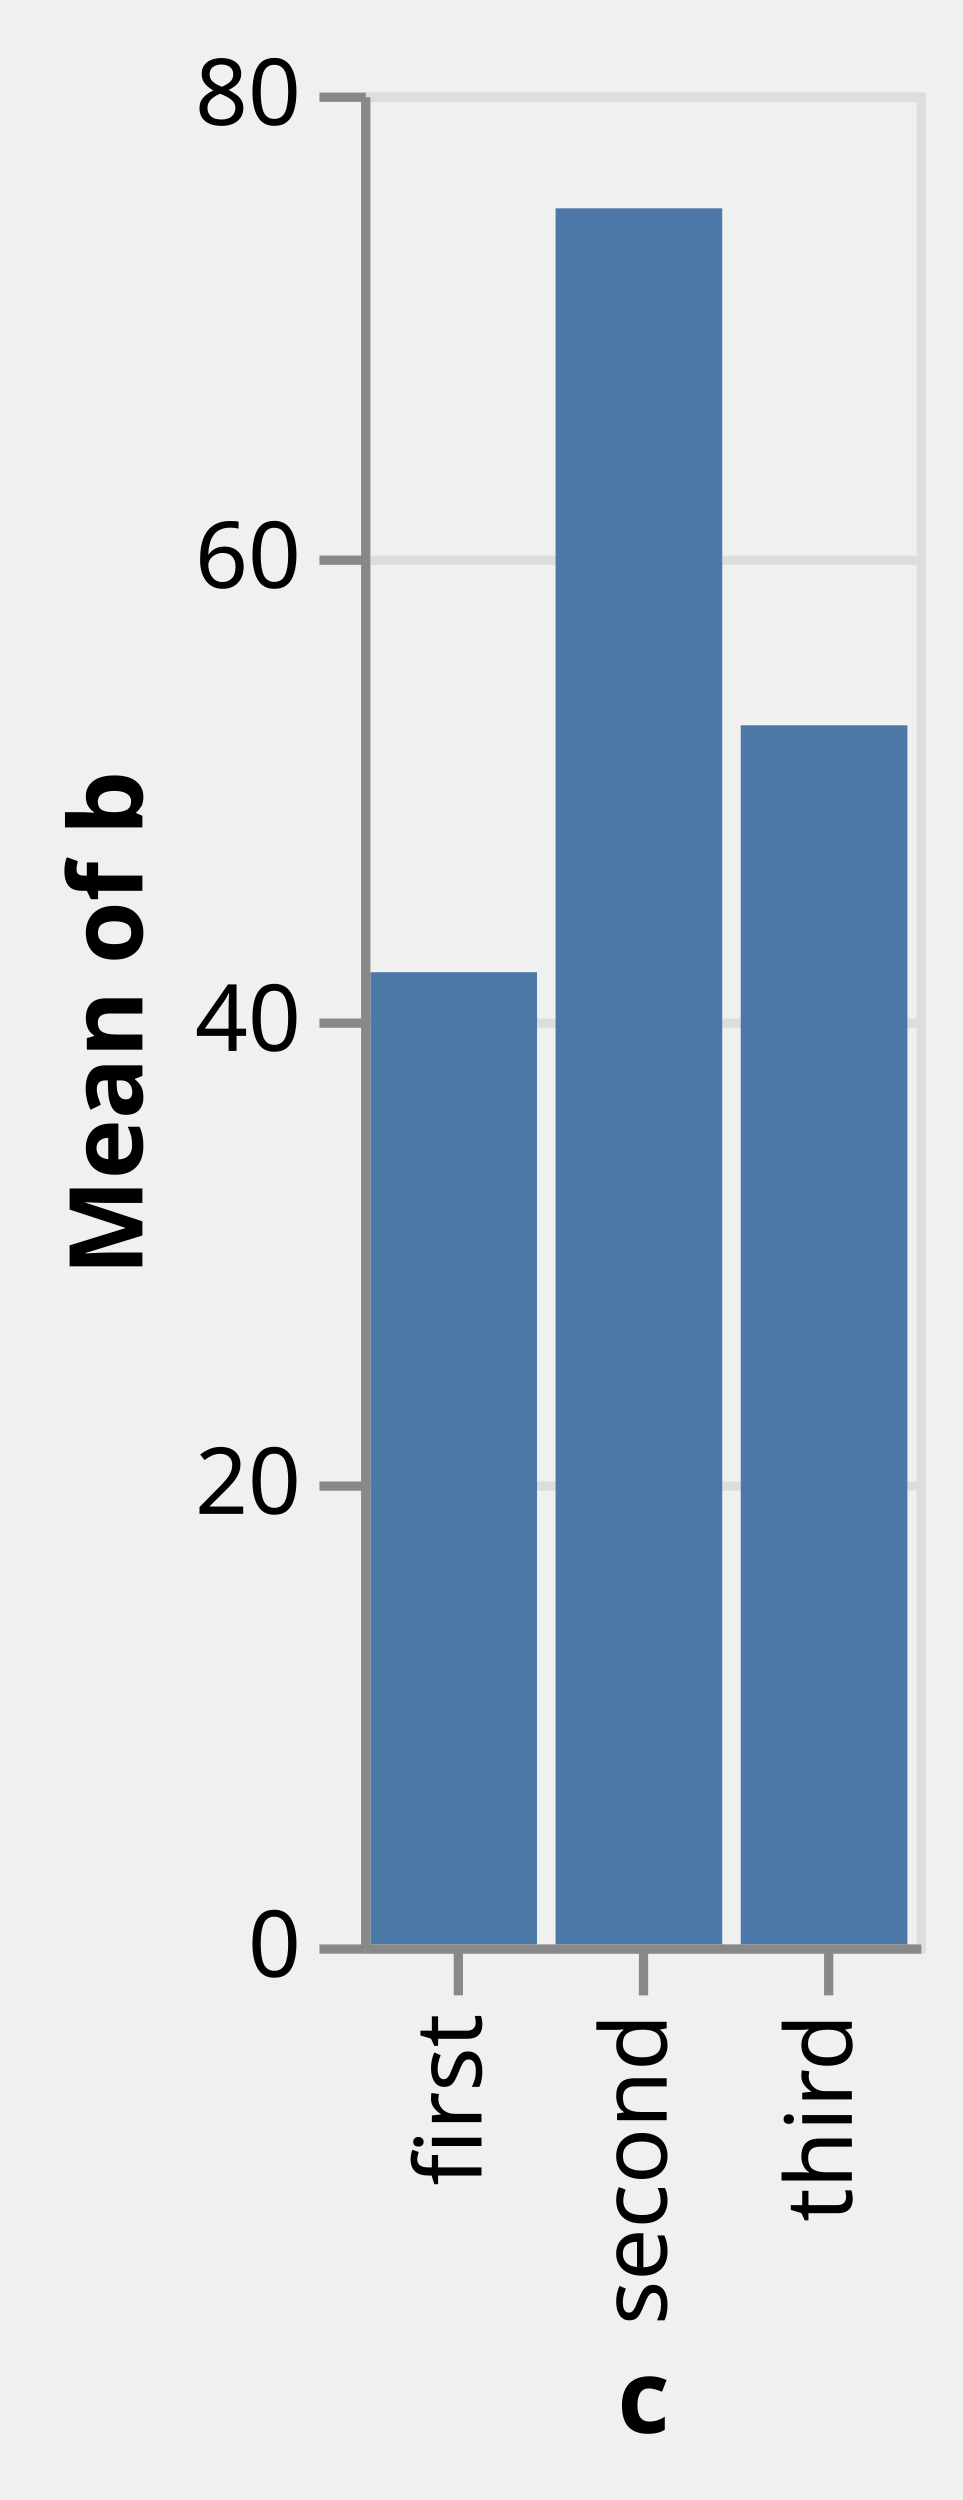
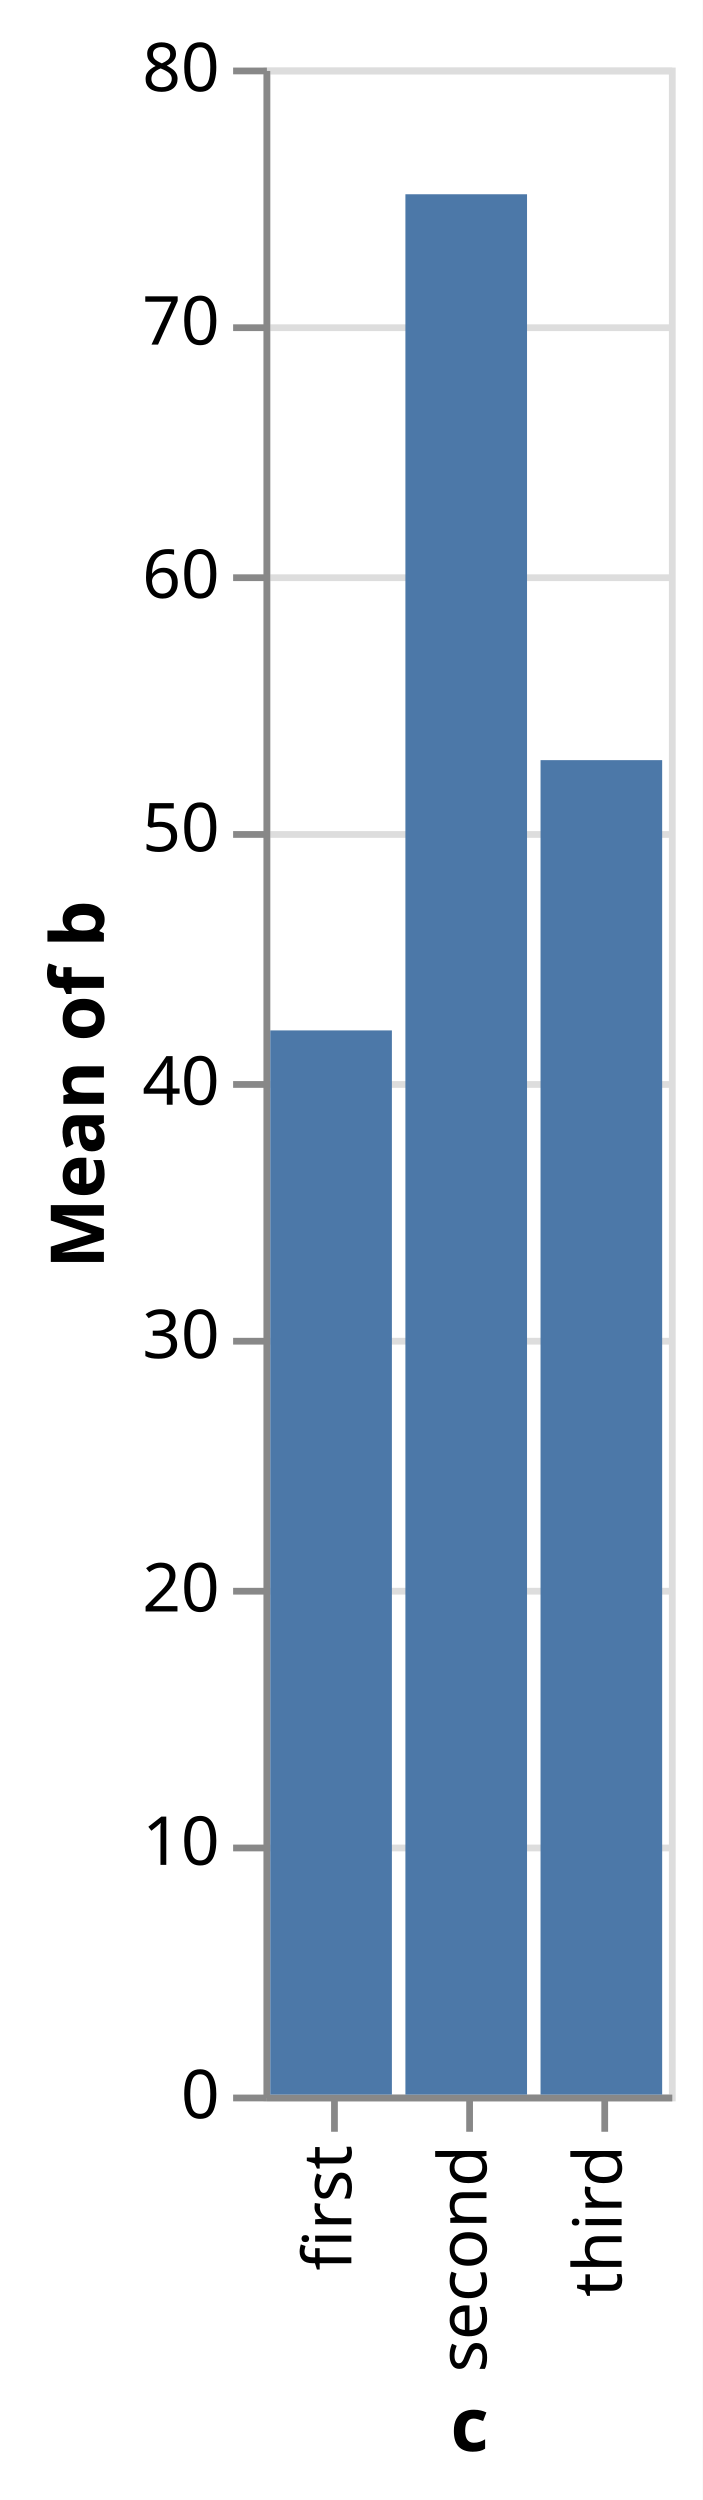
- <svg xmlns="http://www.w3.org/2000/svg" class="marks" width="104" height="270" viewBox="0 0 104 270" version="1.1">
+ <svg xmlns="http://www.w3.org/2000/svg" class="marks" width="104" height="370" viewBox="0 0 104 370" version="1.1">
+   <rect width="104" height="370" style="fill: white;" />
  <g transform="translate(39,10)">
    <g class="mark-group role-frame root">
      <g transform="translate(0,0)">
-         <path class="background" d="M0.5,0.5h60v200h-60Z" style="fill: none; stroke: #ddd;" />
+         <path class="background" d="M0.5,0.5h60v300h-60Z" style="fill: none; stroke: #ddd;" />
        <g>
          <g class="mark-group role-axis">
            <g transform="translate(0.5,0.5)">
              <path class="background" d="M0,0h0v0h0Z" style="pointer-events: none; fill: none;" />
              <g>
                <g class="mark-rule role-axis-grid" style="pointer-events: none;">
-                   <line transform="translate(0,200)" x2="60" y2="0" style="fill: none; stroke: #ddd; stroke-width: 1; opacity: 1;" />
+                   <line transform="translate(0,300)" x2="60" y2="0" style="fill: none; stroke: #ddd; stroke-width: 1; opacity: 1;" />
+                   <line transform="translate(0,263)" x2="60" y2="0" style="fill: none; stroke: #ddd; stroke-width: 1; opacity: 1;" />
+                   <line transform="translate(0,225)" x2="60" y2="0" style="fill: none; stroke: #ddd; stroke-width: 1; opacity: 1;" />
+                   <line transform="translate(0,188)" x2="60" y2="0" style="fill: none; stroke: #ddd; stroke-width: 1; opacity: 1;" />
                  <line transform="translate(0,150)" x2="60" y2="0" style="fill: none; stroke: #ddd; stroke-width: 1; opacity: 1;" />
-                   <line transform="translate(0,100)" x2="60" y2="0" style="fill: none; stroke: #ddd; stroke-width: 1; opacity: 1;" />
-                   <line transform="translate(0,50)" x2="60" y2="0" style="fill: none; stroke: #ddd; stroke-width: 1; opacity: 1;" />
+                   <line transform="translate(0,113)" x2="60" y2="0" style="fill: none; stroke: #ddd; stroke-width: 1; opacity: 1;" />
+                   <line transform="translate(0,75)" x2="60" y2="0" style="fill: none; stroke: #ddd; stroke-width: 1; opacity: 1;" />
+                   <line transform="translate(0,38)" x2="60" y2="0" style="fill: none; stroke: #ddd; stroke-width: 1; opacity: 1;" />
                  <line transform="translate(0,0)" x2="60" y2="0" style="fill: none; stroke: #ddd; stroke-width: 1; opacity: 1;" />
                </g>
              </g>
              <path class="foreground" d="" style="pointer-events: none; display: none; fill: none;" />
            </g>
          </g>
-           <g class="mark-rect role-mark marks">
-             <path d="M1,95h18v105h-18Z" style="fill: #4c78a8;" />
-             <path d="M21,12.5h18v187.5h-18Z" style="fill: #4c78a8;" />
-             <path d="M41,68.333h18v131.667h-18Z" style="fill: #4c78a8;" />
-           </g>
          <g class="mark-group role-axis">
-             <g transform="translate(0.5,200.5)">
+             <g transform="translate(0.5,300.5)">
              <path class="background" d="M0,0h0v0h0Z" style="pointer-events: none; fill: none;" />
              <g>
                <g class="mark-rule role-axis-tick" style="pointer-events: none;">
                  <line transform="translate(10,0)" x2="0" y2="5" style="fill: none; stroke: #888; stroke-width: 1; opacity: 1;" />
                  <line transform="translate(30,0)" x2="0" y2="5" style="fill: none; stroke: #888; stroke-width: 1; opacity: 1;" />
                  <line transform="translate(50,0)" x2="0" y2="5" style="fill: none; stroke: #888; stroke-width: 1; opacity: 1;" />
                </g>
                <g class="mark-text role-axis-label" style="pointer-events: none;">
                  <text text-anchor="end" transform="translate(9.5,7) rotate(270) translate(0,3)" style="font-family: sans-serif; font-size: 10px; fill: #000; opacity: 1;">first</text>
                  <text text-anchor="end" transform="translate(29.5,7) rotate(270) translate(0,3)" style="font-family: sans-serif; font-size: 10px; fill: #000; opacity: 1;">second</text>
                  <text text-anchor="end" transform="translate(49.5,7) rotate(270) translate(0,3)" style="font-family: sans-serif; font-size: 10px; fill: #000; opacity: 1;">third</text>
                </g>
                <g class="mark-rule role-axis-domain" style="pointer-events: none;">
                  <line transform="translate(0,0)" x2="60" y2="0" style="fill: none; stroke: #888; stroke-width: 1; opacity: 1;" />
                </g>
                <g class="mark-text role-axis-title" style="pointer-events: none;">
                  <text text-anchor="middle" transform="translate(30,52.24609)" style="font-family: sans-serif; font-size: 11px; font-weight: bold; fill: #000; opacity: 1;">c</text>
                </g>
              </g>
              <path class="foreground" d="" style="pointer-events: none; display: none; fill: none;" />
            </g>
          </g>
          <g class="mark-group role-axis">
            <g transform="translate(0.5,0.5)">
              <path class="background" d="M0,0h0v0h0Z" style="pointer-events: none; fill: none;" />
              <g>
                <g class="mark-rule role-axis-tick" style="pointer-events: none;">
-                   <line transform="translate(0,200)" x2="-5" y2="0" style="fill: none; stroke: #888; stroke-width: 1; opacity: 1;" />
+                   <line transform="translate(0,300)" x2="-5" y2="0" style="fill: none; stroke: #888; stroke-width: 1; opacity: 1;" />
+                   <line transform="translate(0,263)" x2="-5" y2="0" style="fill: none; stroke: #888; stroke-width: 1; opacity: 1;" />
+                   <line transform="translate(0,225)" x2="-5" y2="0" style="fill: none; stroke: #888; stroke-width: 1; opacity: 1;" />
+                   <line transform="translate(0,188)" x2="-5" y2="0" style="fill: none; stroke: #888; stroke-width: 1; opacity: 1;" />
                  <line transform="translate(0,150)" x2="-5" y2="0" style="fill: none; stroke: #888; stroke-width: 1; opacity: 1;" />
-                   <line transform="translate(0,100)" x2="-5" y2="0" style="fill: none; stroke: #888; stroke-width: 1; opacity: 1;" />
-                   <line transform="translate(0,50)" x2="-5" y2="0" style="fill: none; stroke: #888; stroke-width: 1; opacity: 1;" />
+                   <line transform="translate(0,113)" x2="-5" y2="0" style="fill: none; stroke: #888; stroke-width: 1; opacity: 1;" />
+                   <line transform="translate(0,75)" x2="-5" y2="0" style="fill: none; stroke: #888; stroke-width: 1; opacity: 1;" />
+                   <line transform="translate(0,38)" x2="-5" y2="0" style="fill: none; stroke: #888; stroke-width: 1; opacity: 1;" />
                  <line transform="translate(0,0)" x2="-5" y2="0" style="fill: none; stroke: #888; stroke-width: 1; opacity: 1;" />
                </g>
                <g class="mark-text role-axis-label" style="pointer-events: none;">
-                   <text text-anchor="end" transform="translate(-7,203)" style="font-family: sans-serif; font-size: 10px; fill: #000; opacity: 1;">0</text>
-                   <text text-anchor="end" transform="translate(-7,153)" style="font-family: sans-serif; font-size: 10px; fill: #000; opacity: 1;">20</text>
-                   <text text-anchor="end" transform="translate(-7,103)" style="font-family: sans-serif; font-size: 10px; fill: #000; opacity: 1;">40</text>
-                   <text text-anchor="end" transform="translate(-7,53)" style="font-family: sans-serif; font-size: 10px; fill: #000; opacity: 1;">60</text>
+                   <text text-anchor="end" transform="translate(-7,303)" style="font-family: sans-serif; font-size: 10px; fill: #000; opacity: 1;">0</text>
+                   <text text-anchor="end" transform="translate(-7,265.5)" style="font-family: sans-serif; font-size: 10px; fill: #000; opacity: 1;">10</text>
+                   <text text-anchor="end" transform="translate(-7,228)" style="font-family: sans-serif; font-size: 10px; fill: #000; opacity: 1;">20</text>
+                   <text text-anchor="end" transform="translate(-7,190.5)" style="font-family: sans-serif; font-size: 10px; fill: #000; opacity: 1;">30</text>
+                   <text text-anchor="end" transform="translate(-7,153)" style="font-family: sans-serif; font-size: 10px; fill: #000; opacity: 1;">40</text>
+                   <text text-anchor="end" transform="translate(-7,115.5)" style="font-family: sans-serif; font-size: 10px; fill: #000; opacity: 1;">50</text>
+                   <text text-anchor="end" transform="translate(-7,78)" style="font-family: sans-serif; font-size: 10px; fill: #000; opacity: 1;">60</text>
+                   <text text-anchor="end" transform="translate(-7,40.5)" style="font-family: sans-serif; font-size: 10px; fill: #000; opacity: 1;">70</text>
                  <text text-anchor="end" transform="translate(-7,3)" style="font-family: sans-serif; font-size: 10px; fill: #000; opacity: 1;">80</text>
                </g>
                <g class="mark-rule role-axis-domain" style="pointer-events: none;">
-                   <line transform="translate(0,200)" x2="0" y2="-200" style="fill: none; stroke: #888; stroke-width: 1; opacity: 1;" />
+                   <line transform="translate(0,300)" x2="0" y2="-300" style="fill: none; stroke: #888; stroke-width: 1; opacity: 1;" />
                </g>
                <g class="mark-text role-axis-title" style="pointer-events: none;">
-                   <text text-anchor="middle" transform="translate(-22.12305,100) rotate(-90) translate(0,-2)" style="font-family: sans-serif; font-size: 11px; font-weight: bold; fill: #000; opacity: 1;">Mean of b</text>
+                   <text text-anchor="middle" transform="translate(-22.12305,150) rotate(-90) translate(0,-2)" style="font-family: sans-serif; font-size: 11px; font-weight: bold; fill: #000; opacity: 1;">Mean of b</text>
                </g>
              </g>
              <path class="foreground" d="" style="pointer-events: none; display: none; fill: none;" />
            </g>
+           </g>
+           <g class="mark-rect role-mark marks">
+             <path d="M1,142.5h18v157.5h-18Z" style="fill: #4c78a8;" />
+             <path d="M21,18.75h18v281.25h-18Z" style="fill: #4c78a8;" />
+             <path d="M41,102.5h18v197.5h-18Z" style="fill: #4c78a8;" />
          </g>
        </g>
        <path class="foreground" d="" style="display: none; fill: none;" />
      </g>
    </g>
  </g>
</svg>
